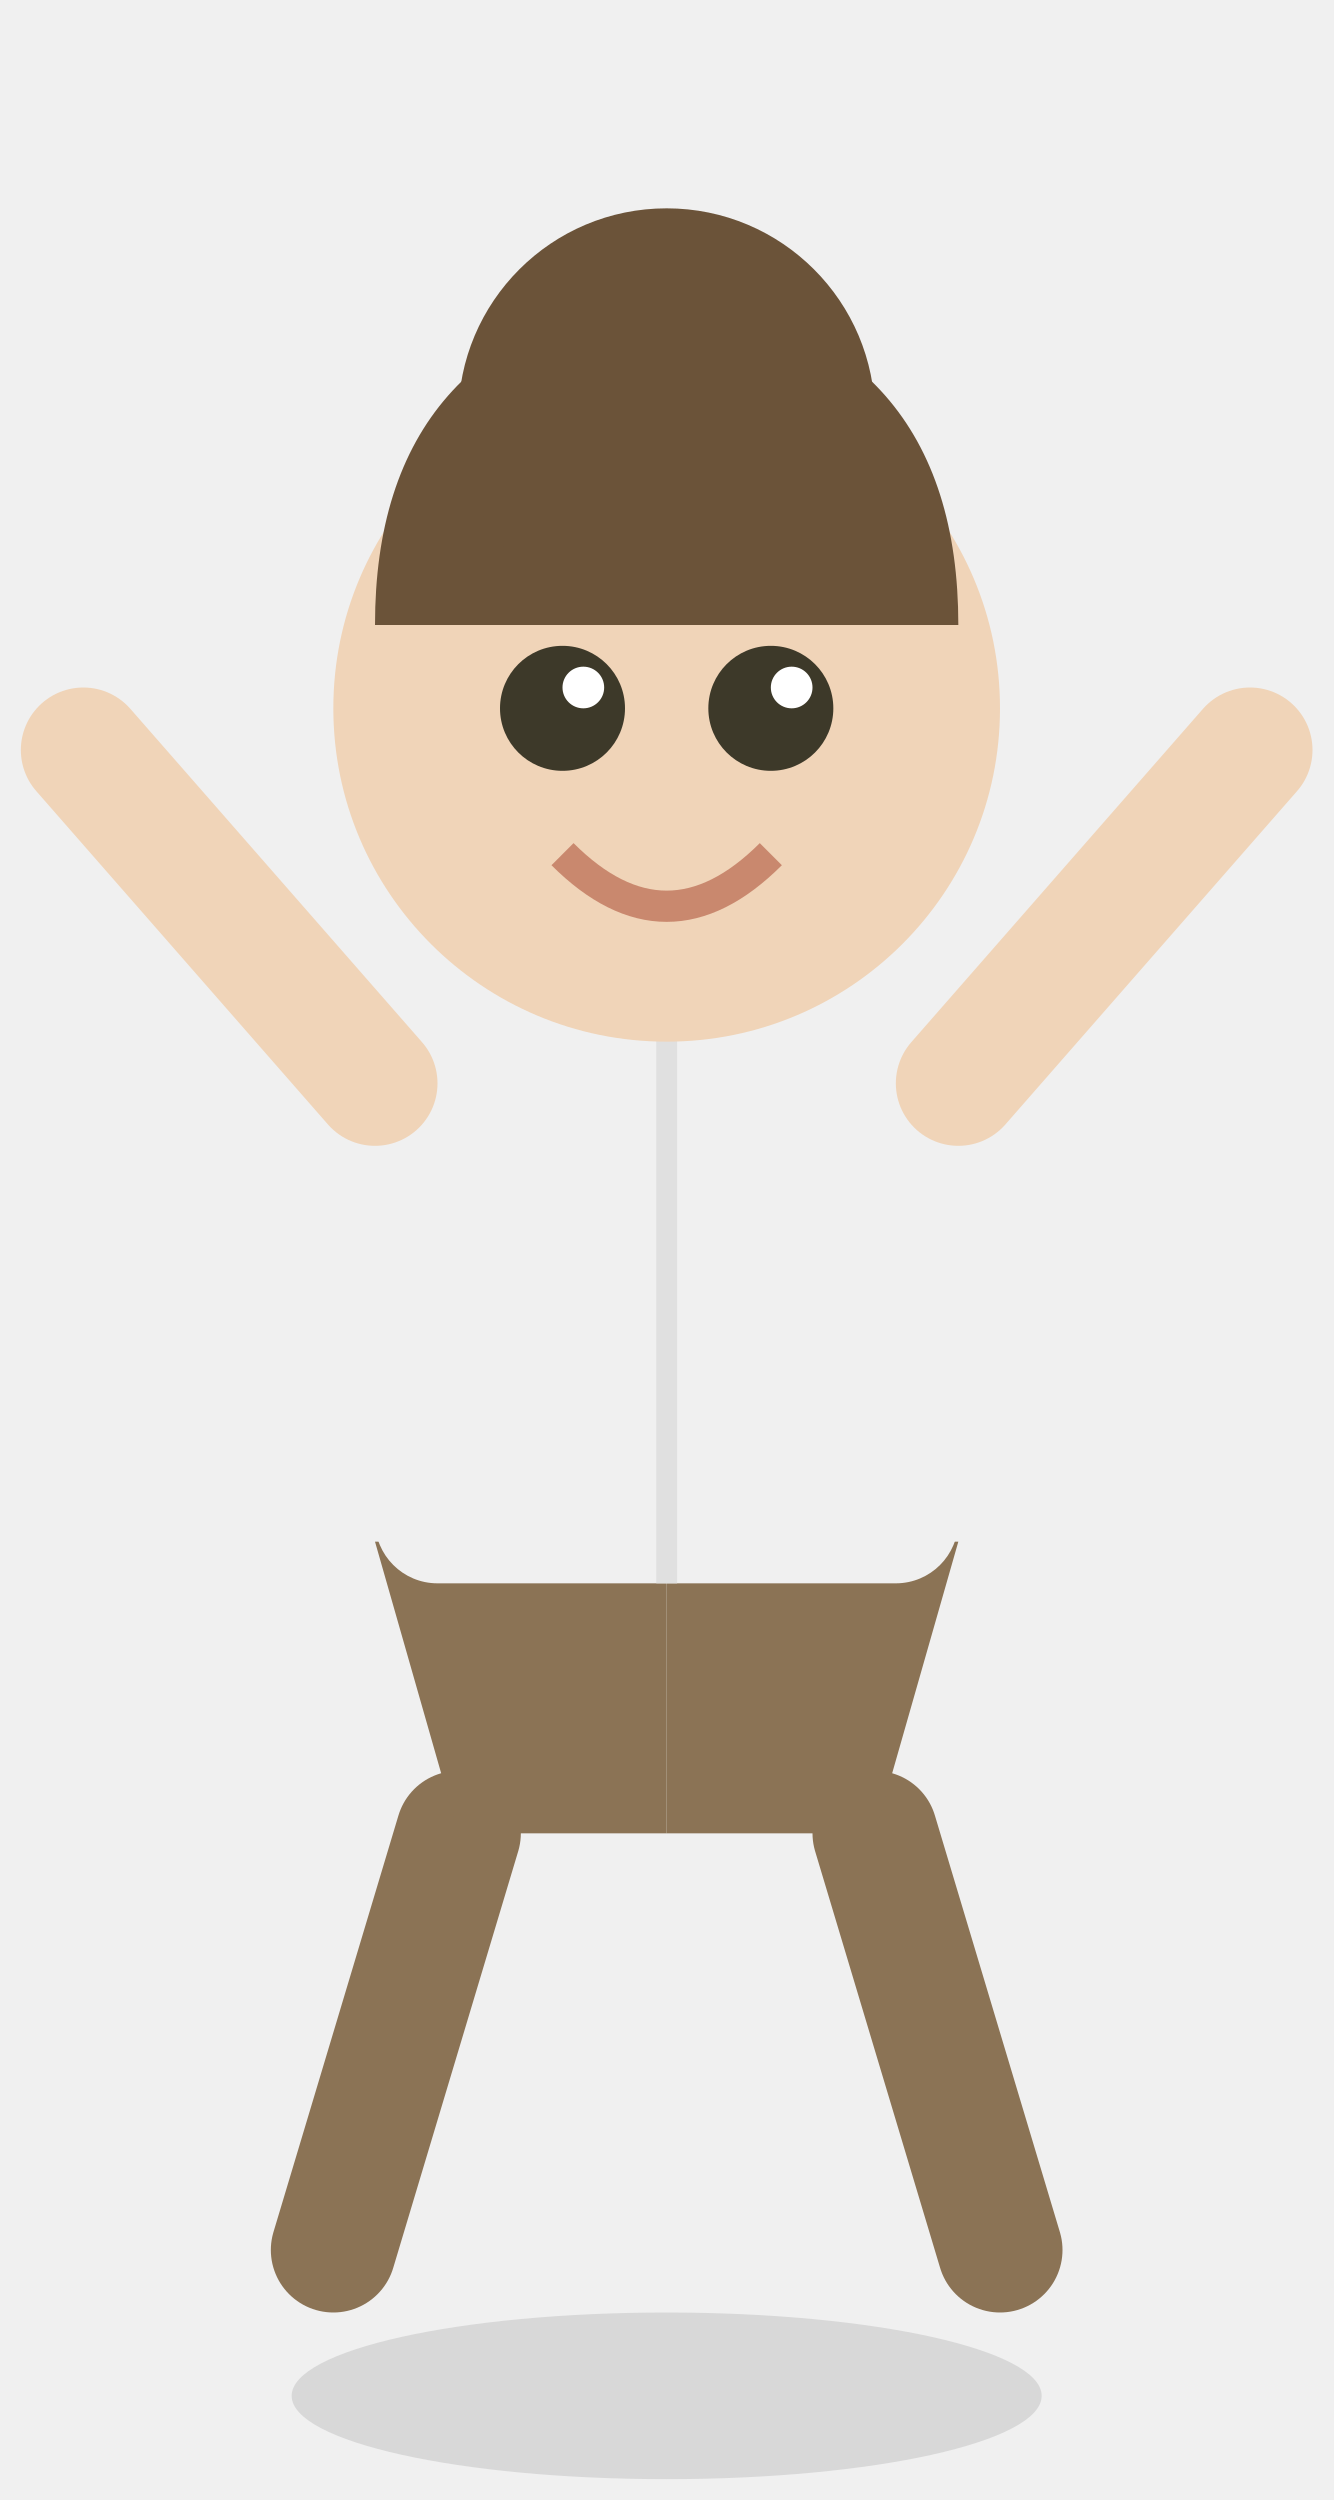
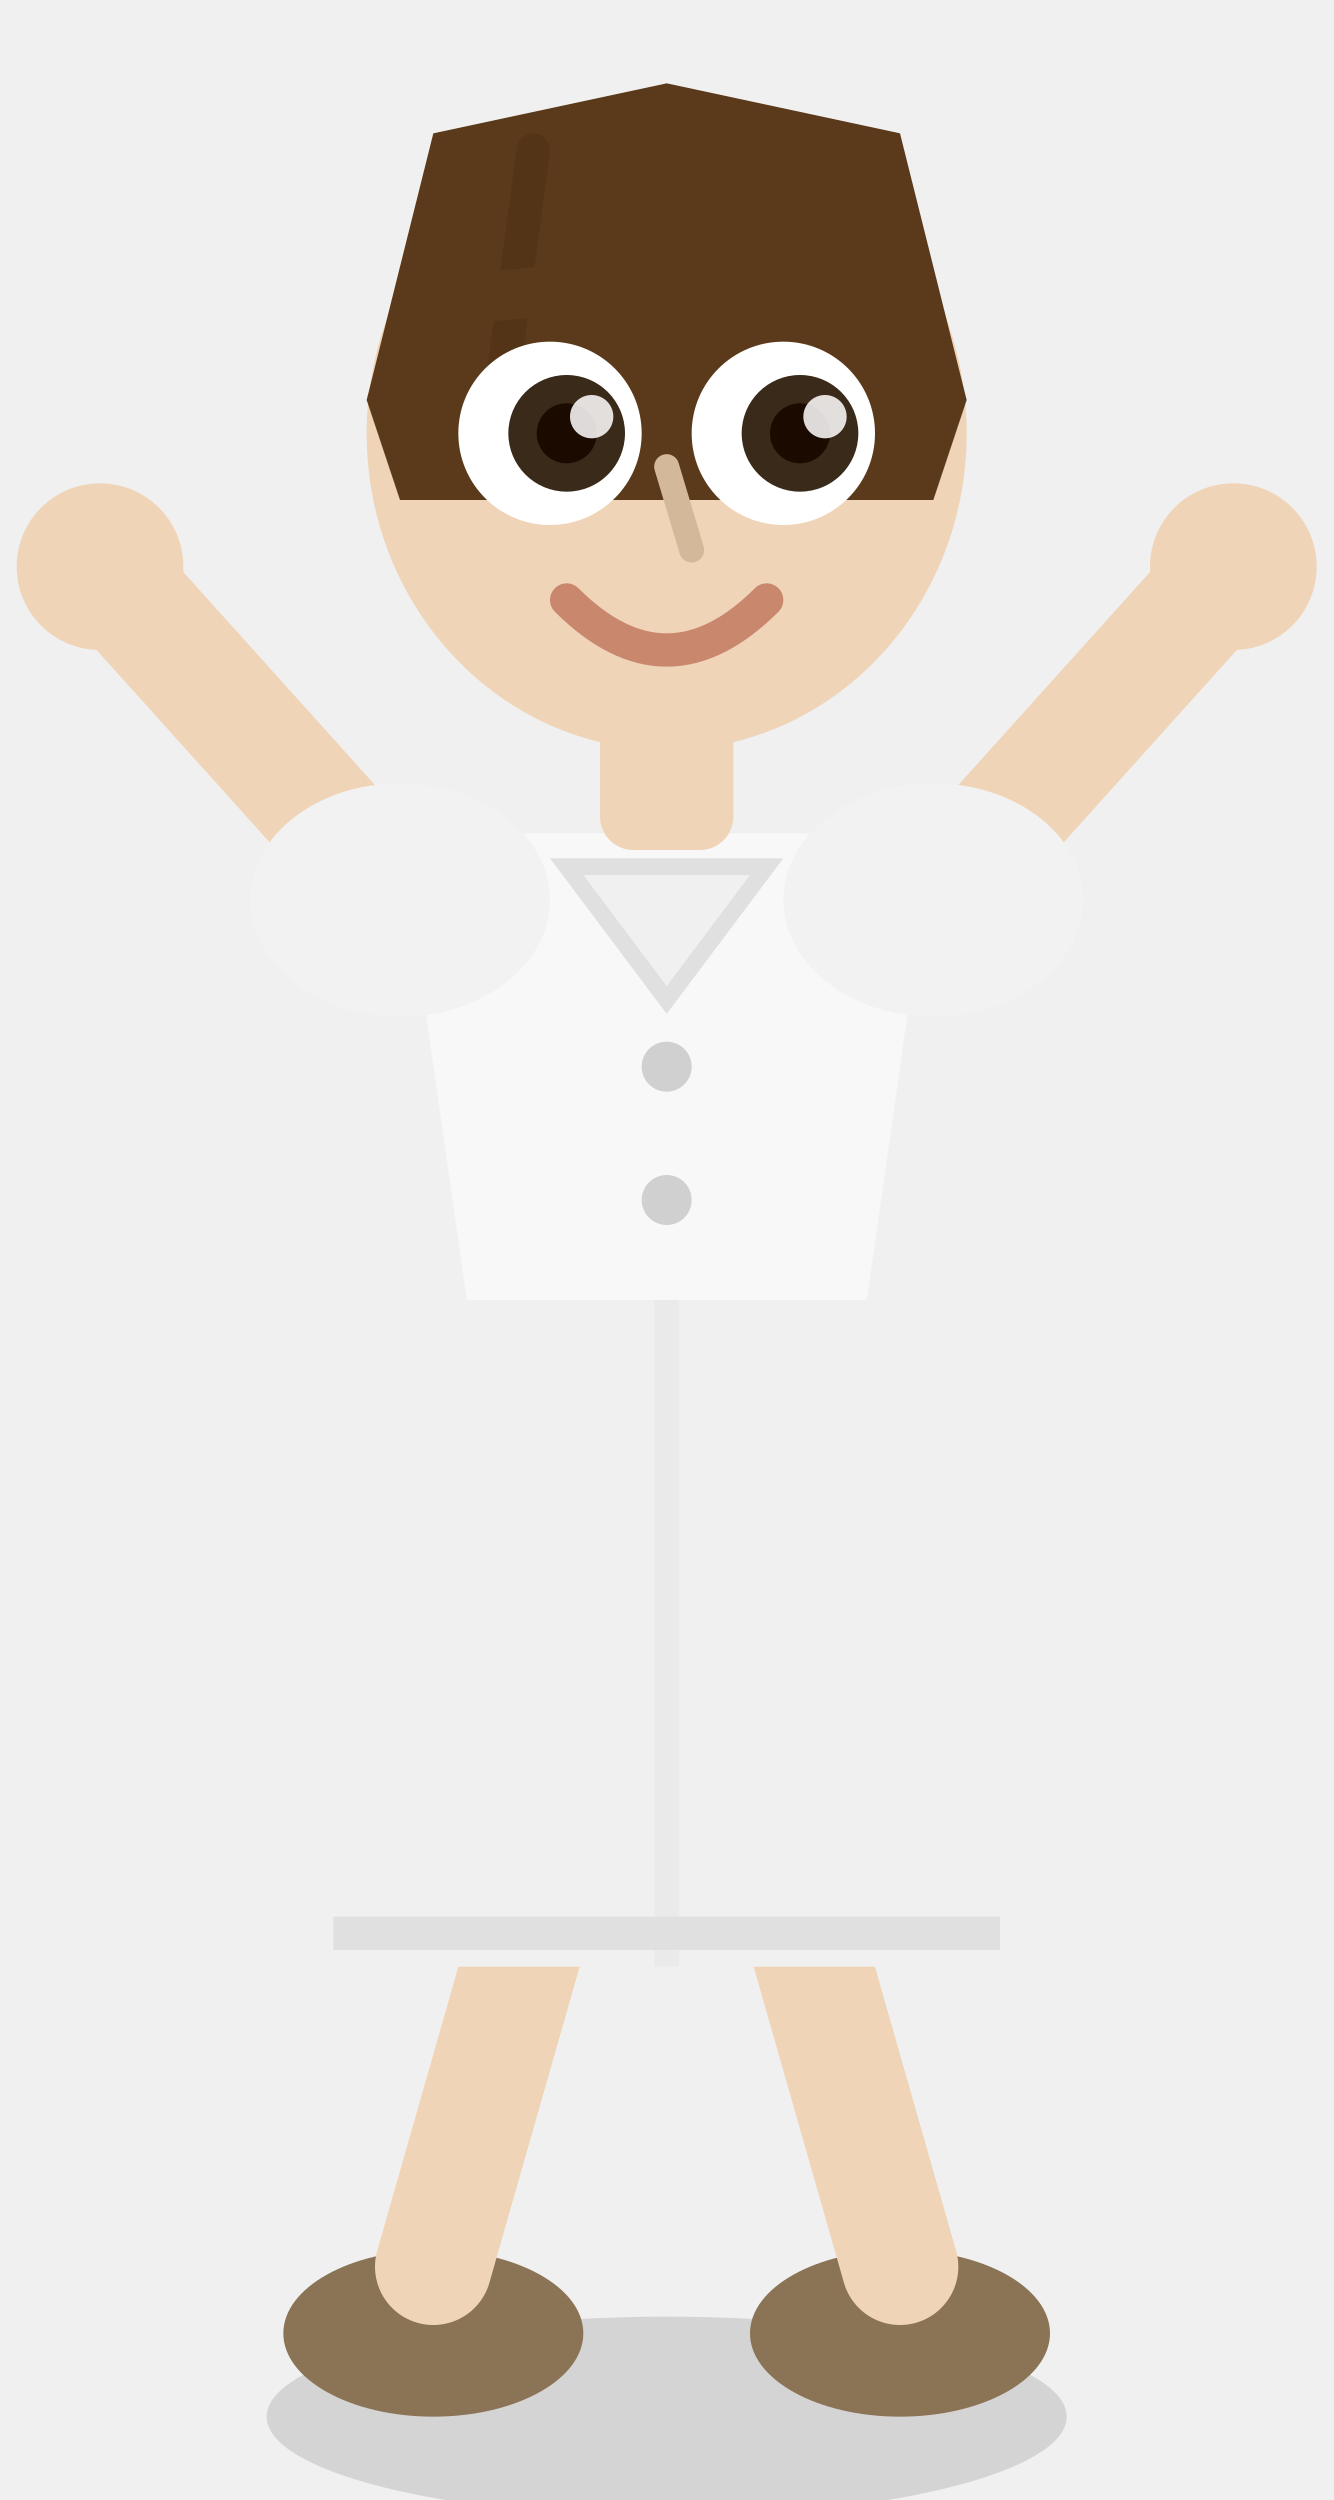
- <svg xmlns="http://www.w3.org/2000/svg" viewBox="0 0 64 120">
-   <ellipse cx="32" cy="115" rx="18" ry="4" fill="black" opacity="0.1" />
-   <line x1="22" y1="88" x2="16" y2="108" stroke="#8b7355" stroke-width="6" stroke-linecap="round" />
-   <line x1="42" y1="88" x2="48" y2="108" stroke="#8b7355" stroke-width="6" stroke-linecap="round" />
-   <polygon points="18,74 22,88 32,88 32,74" fill="#8b7355" />
-   <polygon points="32,74 32,88 42,88 46,74" fill="#8b7355" />
-   <rect x="18" y="48" width="28" height="28" rx="3" fill="#f0f0f0" />
-   <line x1="32" y1="48" x2="32" y2="76" stroke="#e0e0e0" stroke-width="1" />
-   <line x1="18" y1="52" x2="4" y2="36" stroke="#f0d4b8" stroke-width="6" stroke-linecap="round" />
-   <line x1="46" y1="52" x2="60" y2="36" stroke="#f0d4b8" stroke-width="6" stroke-linecap="round" />
-   <circle cx="32" cy="34" r="16" fill="#f0d4b8" />
-   <path d="M18,30 Q18,16 32,14 Q46,16 46,30" fill="#6b5339" />
-   <circle cx="32" cy="20" r="10" fill="#6b5339" />
-   <circle cx="27" cy="34" r="3" fill="#3d3929" />
-   <circle cx="37" cy="34" r="3" fill="#3d3929" />
-   <circle cx="28" cy="33" r="1" fill="white" />
-   <circle cx="38" cy="33" r="1" fill="white" />
-   <line x1="24" y1="28" x2="30" y2="29" stroke="#6b5339" stroke-width="1.5" stroke-linecap="round" />
-   <line x1="34" y1="29" x2="40" y2="28" stroke="#6b5339" stroke-width="1.5" stroke-linecap="round" />
-   <path d="M27,41 Q32,46 37,41" stroke="#c9886e" stroke-width="1.5" fill="#f0d4b8" />
+ <svg xmlns="http://www.w3.org/2000/svg" viewBox="0 0 80 150">
+   <ellipse cx="40" cy="145" rx="24" ry="6" fill="black" opacity="0.12" />
+   <ellipse cx="26" cy="140" rx="9" ry="5" fill="#8b7355" />
+   <ellipse cx="54" cy="140" rx="9" ry="5" fill="#8b7355" />
+   <line x1="32" y1="115" x2="26" y2="136" stroke="#f0d4b8" stroke-width="7" stroke-linecap="round" />
+   <line x1="48" y1="115" x2="54" y2="136" stroke="#f0d4b8" stroke-width="7" stroke-linecap="round" />
+   <polygon points="18,118 28,78 52,78 62,118" fill="#f0f0f0" />
+   <line x1="40" y1="78" x2="40" y2="118" stroke="#e0e0e0" stroke-width="1.5" opacity="0.4" />
+   <line x1="20" y1="116" x2="60" y2="116" stroke="#e0e0e0" stroke-width="2" />
+   <polygon points="28,78 24,50 56,50 52,78" fill="#f8f8f8" />
+   <polygon points="34,52 40,60 46,52" fill="#f0f0f0" stroke="#e0e0e0" stroke-width="1" />
+   <circle cx="40" cy="64" r="1.5" fill="#d0d0d0" />
+   <circle cx="40" cy="72" r="1.5" fill="#d0d0d0" />
+   <line x1="24" y1="54" x2="6" y2="34" stroke="#f0d4b8" stroke-width="7" stroke-linecap="round" />
+   <line x1="56" y1="54" x2="74" y2="34" stroke="#f0d4b8" stroke-width="7" stroke-linecap="round" />
+   <circle cx="6" cy="34" r="5" fill="#f0d4b8" />
+   <circle cx="74" cy="34" r="5" fill="#f0d4b8" />
+   <ellipse cx="24" cy="54" rx="9" ry="7" fill="#f2f2f2" />
+   <ellipse cx="56" cy="54" rx="9" ry="7" fill="#f2f2f2" />
+   <rect x="36" y="38" width="8" height="13" fill="#f0d4b8" rx="2" />
+   <ellipse cx="40" cy="26" rx="18" ry="19" fill="#f0d4b8" />
+   <polygon points="22,24 26,8 40,5 54,8 58,24 56,30 24,30" fill="#5a3a1a" />
+   <polygon points="24,26 27,10 40,7 53,10 56,26" fill="#5a3a1a" />
+   <line x1="32" y1="9" x2="30" y2="24" stroke="#4a2a10" stroke-width="2" stroke-linecap="round" opacity="0.4" />
+   <ellipse cx="33" cy="26" rx="5.5" ry="5.5" fill="white" />
+   <ellipse cx="47" cy="26" rx="5.5" ry="5.5" fill="white" />
+   <circle cx="34" cy="26" r="3.5" fill="#3a2a1a" />
+   <circle cx="48" cy="26" r="3.5" fill="#3a2a1a" />
+   <circle cx="34" cy="26" r="1.8" fill="#1a0a00" />
+   <circle cx="48" cy="26" r="1.8" fill="#1a0a00" />
+   <circle cx="35.5" cy="25" r="1.3" fill="white" opacity="0.85" />
+   <circle cx="49.5" cy="25" r="1.3" fill="white" opacity="0.85" />
+   <line x1="27" y1="18" x2="38" y2="17" stroke="#5a3a1a" stroke-width="3" stroke-linecap="round" />
+   <line x1="42" y1="17" x2="53" y2="18" stroke="#5a3a1a" stroke-width="3" stroke-linecap="round" />
+   <line x1="40" y1="28" x2="41.5" y2="33" stroke="#d4b89a" stroke-width="1.5" stroke-linecap="round" />
+   <path d="M34,36 Q40,42 46,36" stroke="#c9886e" stroke-width="2" fill="none" stroke-linecap="round" />
</svg>
